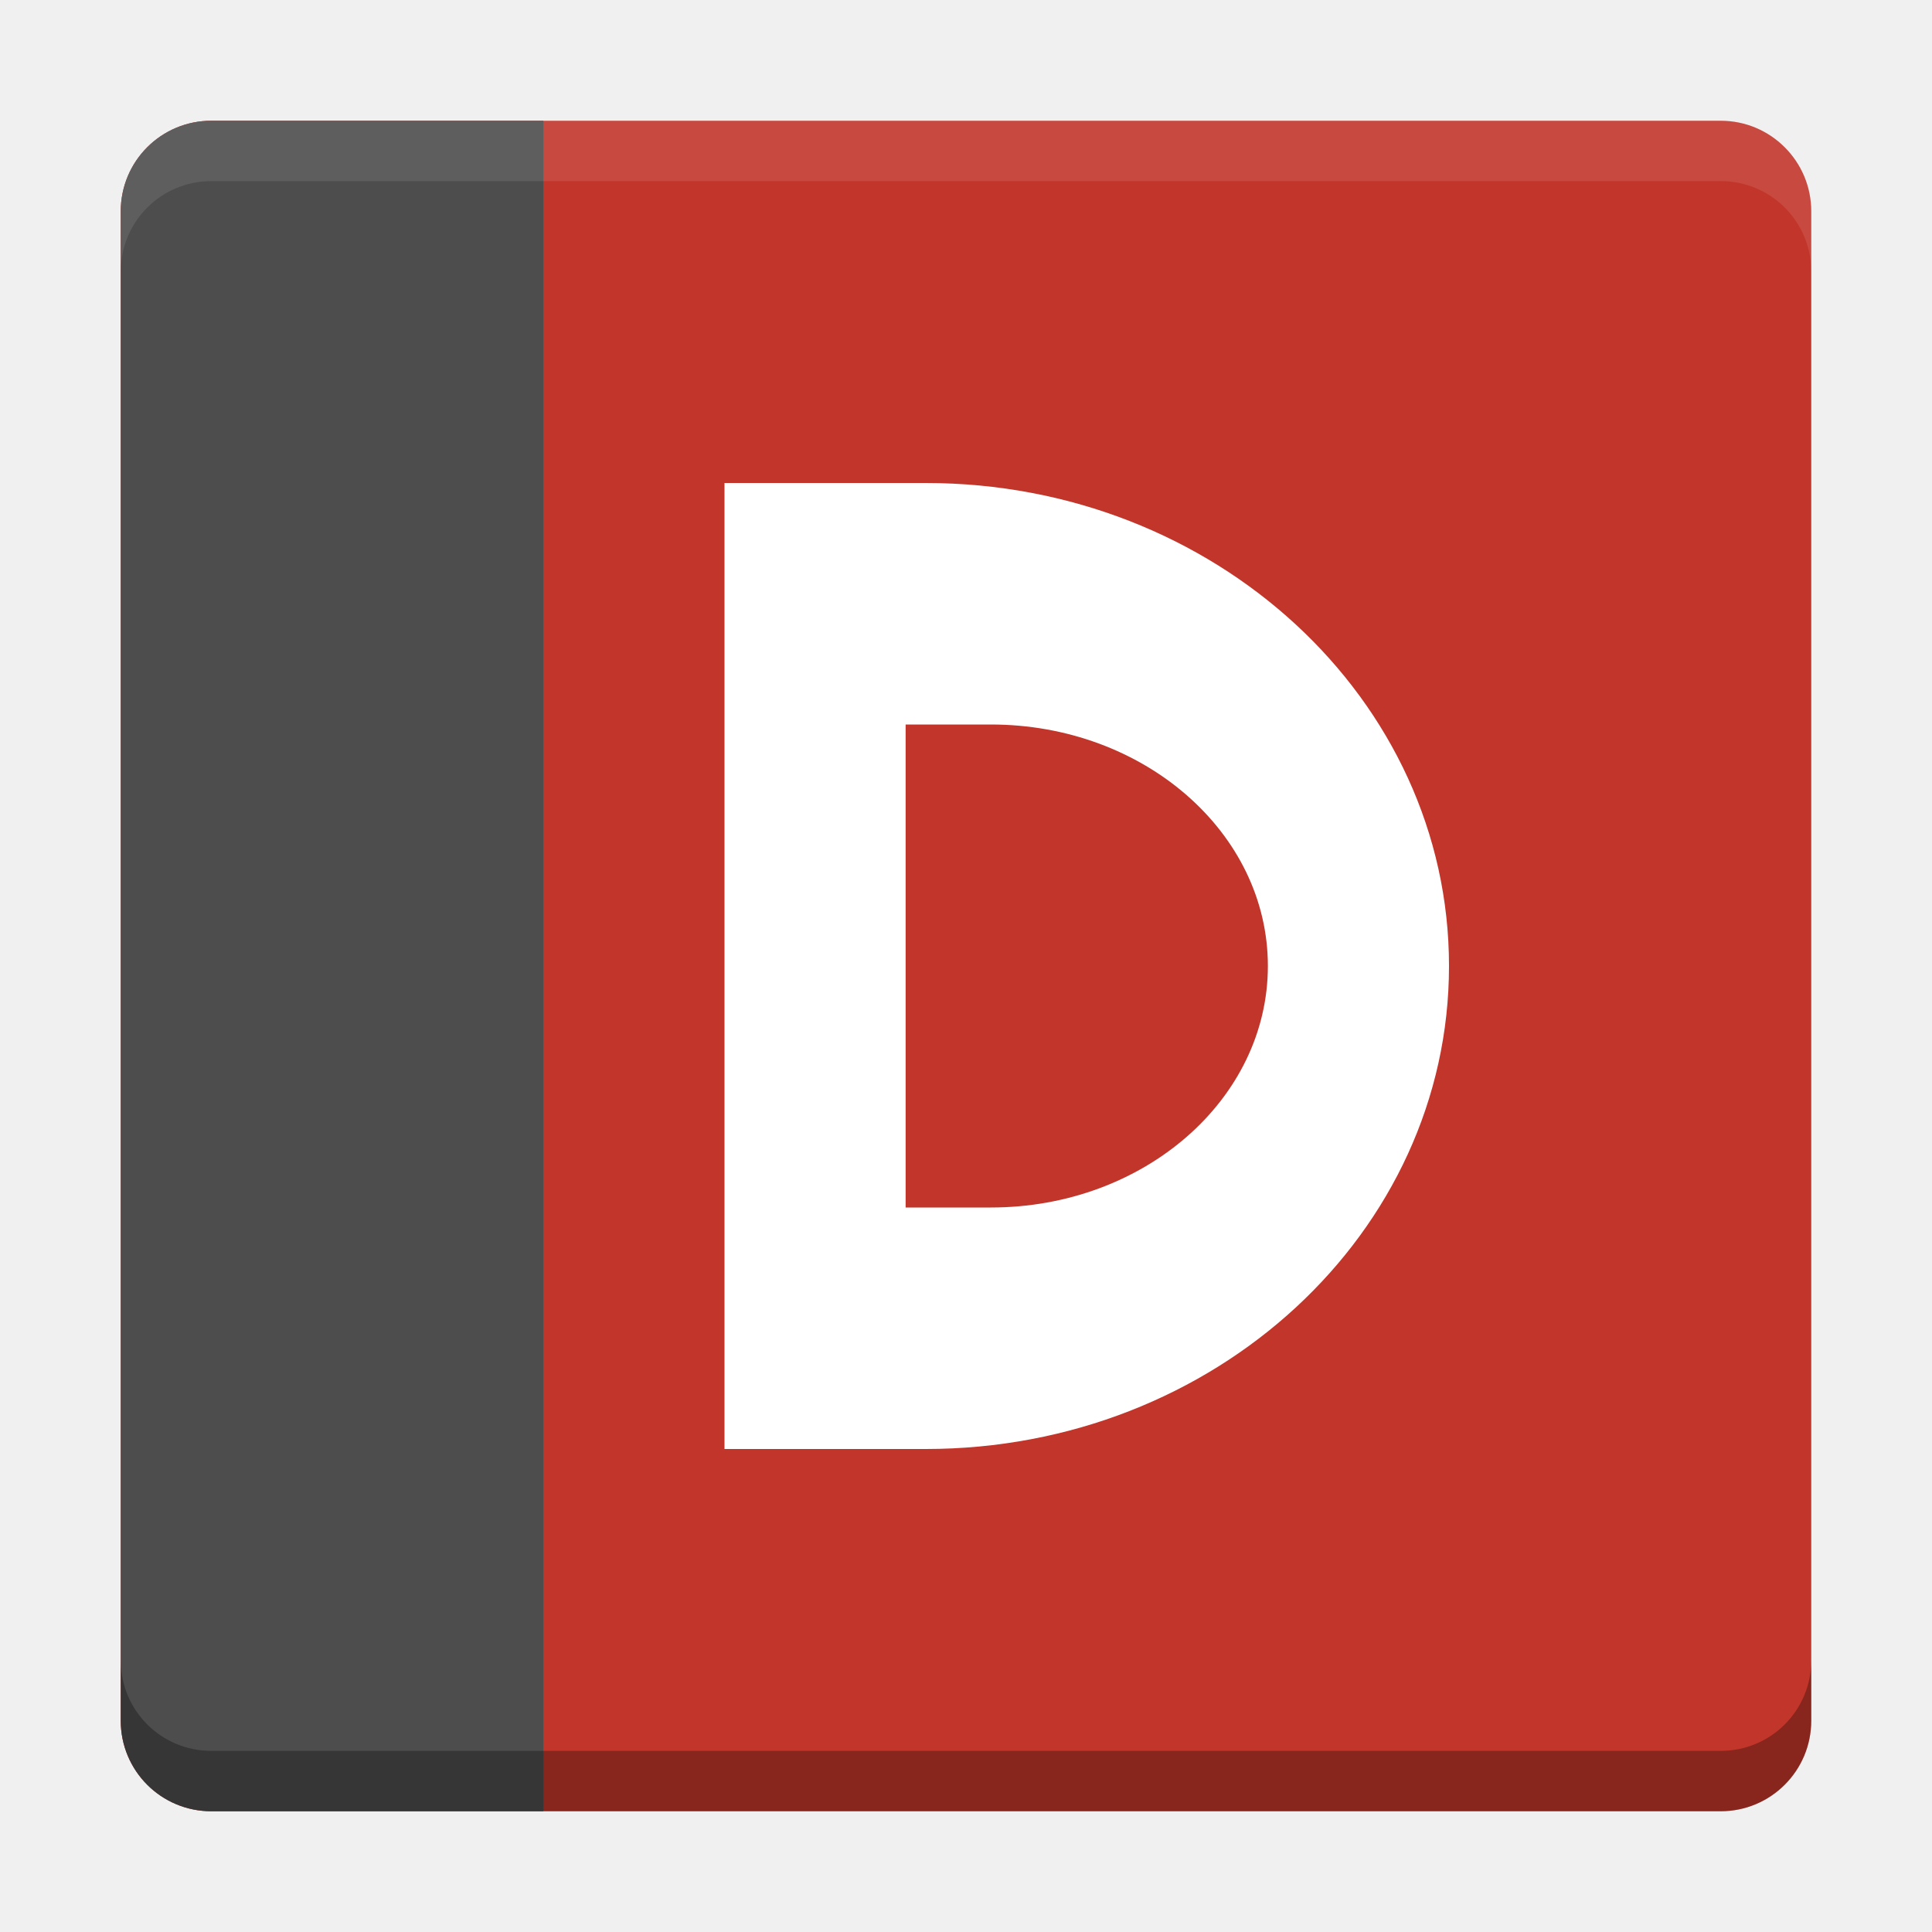
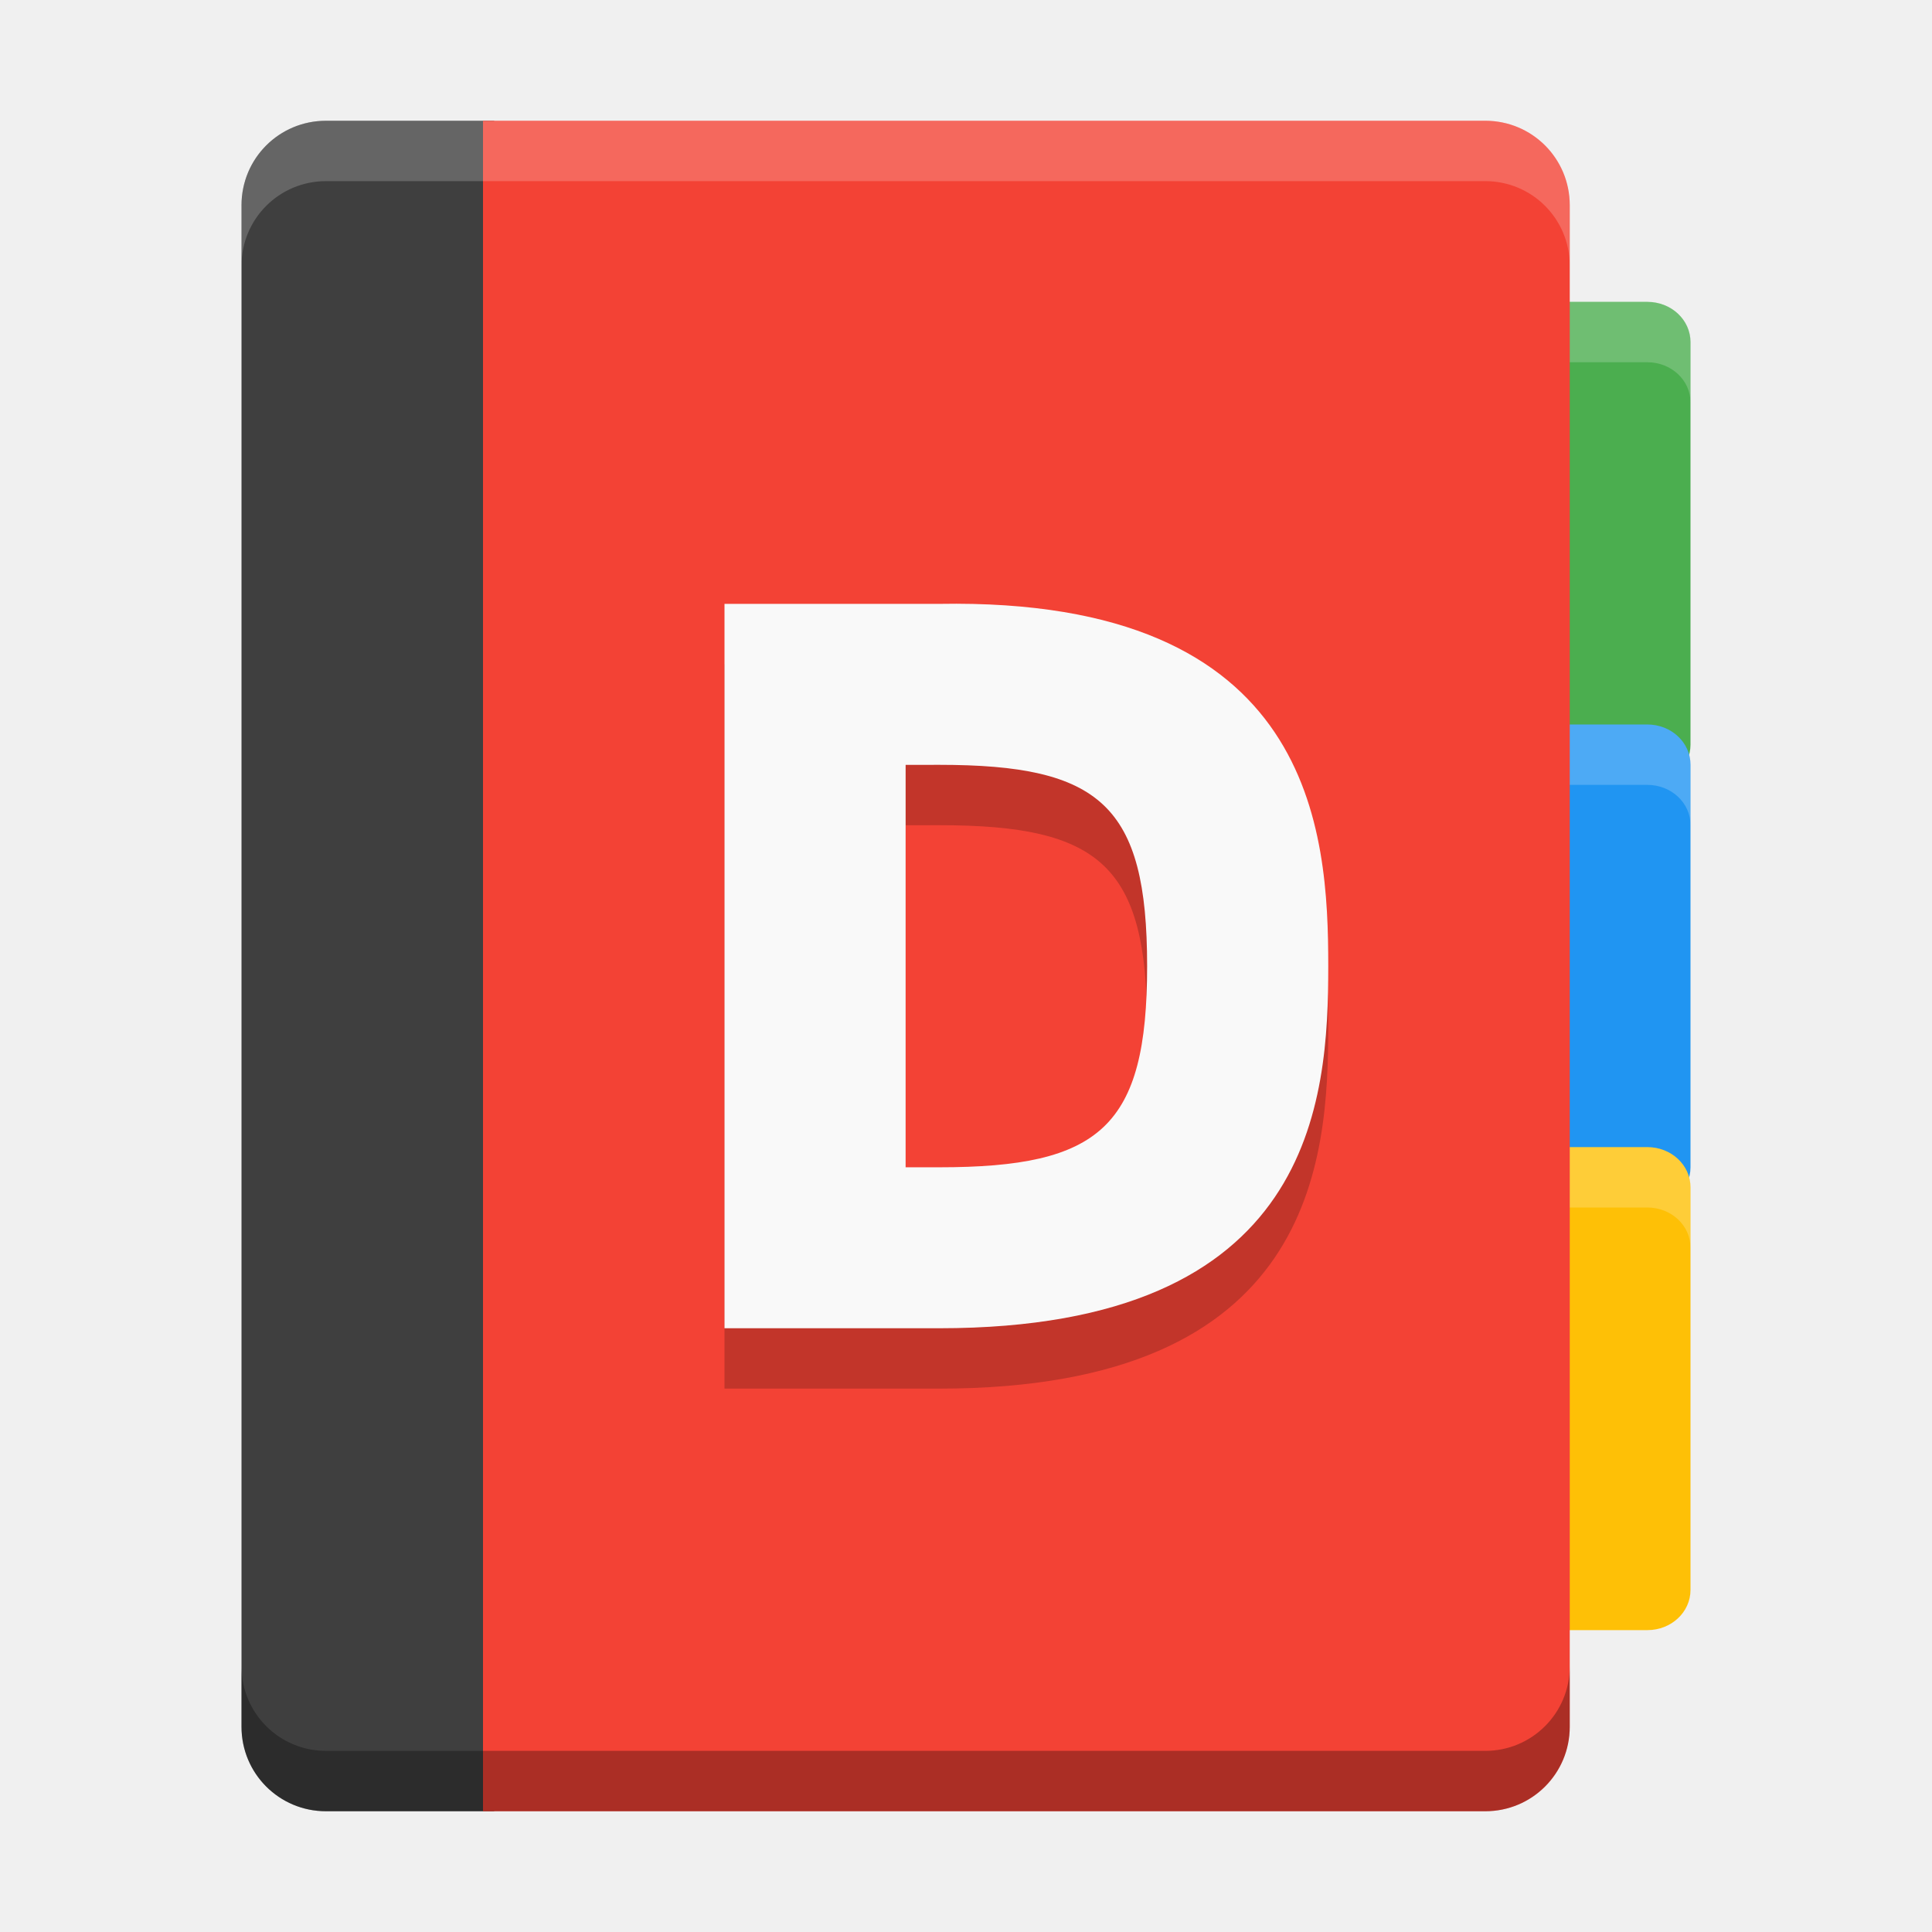
<svg xmlns="http://www.w3.org/2000/svg" id="svg2817" height="32" width="32" version="1.0">
  <defs id="defs219" />
  <text id="text4087-2-6-5" opacity=".8" font-size="12.666px" xml:space="preserve" y="-5.187" x="877.226" font-family="'Bitstream Vera Sans'" fill="#000000">
    <tspan id="tspan4089-7-2-9" y="-5.187" x="877.226" />
  </text>
  <text id="text4087-2-6-5-5" opacity=".8" font-size="12.666px" xml:space="preserve" y="-45.929" x="901.187" font-family="'Bitstream Vera Sans'" fill="#000000">
    <tspan id="tspan4089-7-2-9-6" y="-45.929" x="901.187" />
  </text>
  <text id="text4087-2-6-5-2" opacity=".8" font-size="12.666px" xml:space="preserve" y="-76.007" x="-569.371" font-family="'Bitstream Vera Sans'" fill="#000000">
    <tspan id="tspan4089-7-2-9-2" y="-76.007" x="-569.371" />
  </text>
  <text id="text4087-2-6-5-59" opacity=".8" font-size="12.666px" xml:space="preserve" y="669.546" x="-2393.057" font-family="'Bitstream Vera Sans'" fill="#000000">
    <tspan id="tspan4089-7-2-9-4" y="669.546" x="-2393.057" />
  </text>
  <text id="text4087-2-6-5-1" opacity=".8" font-size="12.666px" xml:space="preserve" y="-461.328" x="-454.88" font-family="'Bitstream Vera Sans'" fill="#000000">
    <tspan id="tspan4089-7-2-9-7" y="-461.328" x="-454.88" />
  </text>
  <text id="text4087-2-6-5-7" opacity=".8" font-size="12.666px" xml:space="preserve" y="-874.798" x="352.722" font-family="'Bitstream Vera Sans'" fill="#000000">
    <tspan id="tspan4089-7-2-9-1" y="-874.798" x="352.722" />
  </text>
  <text id="text4087-2-6-5-5-3" opacity=".8" font-size="12.666px" xml:space="preserve" y="-915.54" x="376.683" font-family="'Bitstream Vera Sans'" fill="#000000">
    <tspan id="tspan4089-7-2-9-6-5" y="-915.54" x="376.683" />
  </text>
  <text id="text4087-2-6-5-3" opacity=".8" font-size="12.666px" xml:space="preserve" y="-922.75" x="-1114.78" font-family="'Bitstream Vera Sans'" fill="#000000">
    <tspan id="tspan4089-7-2-9-18" y="-922.75" x="-1114.78" />
  </text>
  <text id="text4087-2-6-5-4" opacity=".8" font-size="12.666px" xml:space="preserve" y="-1195.984" x="345.763" font-family="'Bitstream Vera Sans'" fill="#000000">
    <tspan id="tspan4089-7-2-9-9" y="-1195.984" x="345.763" />
  </text>
  <text id="text4087-2-6-5-7-1" opacity=".8" font-size="12.666px" xml:space="preserve" y="-569.293" x="1831.886" font-family="'Bitstream Vera Sans'" fill="#000000">
    <tspan id="tspan4089-7-2-9-1-8" y="-569.293" x="1831.886" />
  </text>
  <text id="text4087-2-6-5-5-5" opacity=".8" font-size="12.666px" xml:space="preserve" y="-610.034" x="1855.847" font-family="'Bitstream Vera Sans'" fill="#000000">
    <tspan id="tspan4089-7-2-9-6-9" y="-610.034" x="1855.847" />
  </text>
  <text id="text4087-2-6-5-75" opacity=".8" font-size="12.666px" xml:space="preserve" y="-617.244" x="364.384" font-family="'Bitstream Vera Sans'" fill="#000000">
    <tspan id="tspan4089-7-2-9-3" y="-617.244" x="364.384" />
  </text>
  <text id="text4087-2-6-5-4-8" opacity=".8" font-size="12.666px" xml:space="preserve" y="-890.478" x="1824.927" font-family="'Bitstream Vera Sans'" fill="#000000">
    <tspan id="tspan4089-7-2-9-9-8" y="-890.478" x="1824.927" />
  </text>
  <text id="text4087-2-6-5-45" opacity=".8" font-size="12.666px" xml:space="preserve" y="-665.336" x="-573.433" font-family="'Bitstream Vera Sans'" fill="#000000">
    <tspan id="tspan4089-7-2-9-75" y="-665.336" x="-573.433" />
  </text>
  <text id="text4087-2-6-5-59-7" opacity=".8" font-size="12.666px" xml:space="preserve" y="80.218" x="-2397.118" font-family="'Bitstream Vera Sans'" fill="#000000">
    <tspan id="tspan4089-7-2-9-4-0" y="80.218" x="-2397.118" />
  </text>
  <text id="text4087-2-6-5-8" opacity=".8" font-size="12.666px" xml:space="preserve" y="173.09" x="-682.363" font-family="'Bitstream Vera Sans'" fill="#000000">
    <tspan id="tspan4089-7-2-9-19" y="173.09" x="-682.363" />
  </text>
  <text id="text4087-2-6-5-7-5" opacity=".8" font-size="12.666px" xml:space="preserve" y="-6.092" x="426.662" font-family="'Bitstream Vera Sans'" fill="#000000">
    <tspan id="tspan4089-7-2-9-1-2" y="-6.092" x="426.662" />
  </text>
  <text id="text4087-2-6-5-5-0" opacity=".8" font-size="12.666px" xml:space="preserve" y="-46.834" x="450.622" font-family="'Bitstream Vera Sans'" fill="#000000">
    <tspan id="tspan4089-7-2-9-6-2" y="-46.834" x="450.622" />
  </text>
  <text id="text4087-2-6-5-26" opacity=".8" font-size="12.666px" xml:space="preserve" y="-54.044" x="-1040.841" font-family="'Bitstream Vera Sans'" fill="#000000">
    <tspan id="tspan4089-7-2-9-90" y="-54.044" x="-1040.841" />
  </text>
  <text id="text4087-2-6-5-4-3" opacity=".8" font-size="12.666px" xml:space="preserve" y="-327.278" x="419.702" font-family="'Bitstream Vera Sans'" fill="#000000">
    <tspan id="tspan4089-7-2-9-9-5" y="-327.278" x="419.702" />
  </text>
  <text id="text4087-2-6-5-55" opacity=".8" font-size="12.666px" xml:space="preserve" y="-56.758" x="-608.033" font-family="'Bitstream Vera Sans'" fill="#000000">
    <tspan id="tspan4089-7-2-9-32" y="-56.758" x="-608.033" />
  </text>
  <text id="text4087-2-6-5-59-9" opacity=".8" font-size="12.666px" xml:space="preserve" y="688.795" x="-2431.718" font-family="'Bitstream Vera Sans'" fill="#000000">
    <tspan id="tspan4089-7-2-9-4-1" y="688.795" x="-2431.718" />
  </text>
  <text id="text4087-2-6-5-1-8" opacity=".8" font-size="12.666px" xml:space="preserve" y="-918.289" x="-456.939" font-family="'Bitstream Vera Sans'" fill="#000000">
    <tspan id="tspan4089-7-2-9-7-8" y="-918.289" x="-456.939" />
  </text>
  <text id="text4087-2-6-5-7-8" opacity=".8" font-size="12.666px" xml:space="preserve" y="-1331.759" x="350.663" font-family="'Bitstream Vera Sans'" fill="#000000">
    <tspan id="tspan4089-7-2-9-1-9" y="-1331.759" x="350.663" />
  </text>
  <text id="text4087-2-6-5-5-52" opacity=".8" font-size="12.666px" xml:space="preserve" y="-1372.501" x="374.624" font-family="'Bitstream Vera Sans'" fill="#000000">
    <tspan id="tspan4089-7-2-9-6-4" y="-1372.501" x="374.624" />
  </text>
  <text id="text4087-2-6-5-3-4" opacity=".8" font-size="12.666px" xml:space="preserve" y="-1379.71" x="-1116.84" font-family="'Bitstream Vera Sans'" fill="#000000">
    <tspan id="tspan4089-7-2-9-18-3" y="-1379.71" x="-1116.84" />
  </text>
  <text id="text4087-2-6-5-4-7" opacity=".8" font-size="12.666px" xml:space="preserve" y="-1652.945" x="343.703" font-family="'Bitstream Vera Sans'" fill="#000000">
    <tspan id="tspan4089-7-2-9-9-54" y="-1652.945" x="343.703" />
  </text>
  <text id="text4087-2-6-5-7-1-2" opacity=".8" font-size="12.666px" xml:space="preserve" y="-1026.253" x="1829.826" font-family="'Bitstream Vera Sans'" fill="#000000">
    <tspan id="tspan4089-7-2-9-1-8-0" y="-1026.253" x="1829.826" />
  </text>
  <text id="text4087-2-6-5-5-5-6" opacity=".8" font-size="12.666px" xml:space="preserve" y="-1066.995" x="1853.787" font-family="'Bitstream Vera Sans'" fill="#000000">
    <tspan id="tspan4089-7-2-9-6-9-8" y="-1066.995" x="1853.787" />
  </text>
  <text id="text4087-2-6-5-75-4" opacity=".8" font-size="12.666px" xml:space="preserve" y="-1074.205" x="362.324" font-family="'Bitstream Vera Sans'" fill="#000000">
    <tspan id="tspan4089-7-2-9-3-9" y="-1074.205" x="362.324" />
  </text>
  <text id="text4087-2-6-5-4-8-1" opacity=".8" font-size="12.666px" xml:space="preserve" y="-1347.439" x="1822.867" font-family="'Bitstream Vera Sans'" fill="#000000">
    <tspan id="tspan4089-7-2-9-9-8-8" y="-1347.439" x="1822.867" />
  </text>
  <text id="text4087-2-6-5-45-0" opacity=".8" font-size="12.666px" xml:space="preserve" y="-1122.296" x="-575.492" font-family="'Bitstream Vera Sans'" fill="#000000">
    <tspan id="tspan4089-7-2-9-75-2" y="-1122.296" x="-575.492" />
  </text>
  <text id="text4087-2-6-5-59-5" opacity=".8" font-size="12.666px" xml:space="preserve" y="-376.743" x="-2399.178" font-family="'Bitstream Vera Sans'" fill="#000000">
    <tspan id="tspan4089-7-2-9-4-00" y="-376.743" x="-2399.178" />
  </text>
  <text id="text4087-2-6-5-264" opacity=".8" font-size="12.666px" xml:space="preserve" y="-283.87" x="-684.422" font-family="'Bitstream Vera Sans'" fill="#000000">
    <tspan id="tspan4089-7-2-9-8" y="-283.87" x="-684.422" />
  </text>
  <text id="text4087-2-6-5-42" opacity=".8" font-size="12.666px" xml:space="preserve" y="-42.956" x="155.592" font-family="'Bitstream Vera Sans'" fill="#000000">
    <tspan id="tspan4089-7-2-9-93" y="-42.956" x="155.592" />
  </text>
  <text id="text4087-2-6-5-5-05" opacity=".8" font-size="12.666px" xml:space="preserve" y="-83.698" x="179.553" font-family="'Bitstream Vera Sans'" fill="#000000">
    <tspan id="tspan4089-7-2-9-6-49" y="-83.698" x="179.553" />
  </text>
  <text id="text4087-2-6-5-1-4" opacity=".8" font-size="12.666px" xml:space="preserve" y="-277.727" x="-1090.263" font-family="'Bitstream Vera Sans'" fill="#000000">
    <tspan id="tspan4089-7-2-9-7-7" y="-277.727" x="-1090.263" />
  </text>
  <text id="text4087-2-6-5-7-56" opacity=".8" font-size="12.666px" xml:space="preserve" y="-691.197" x="-282.661" font-family="'Bitstream Vera Sans'" fill="#000000">
    <tspan id="tspan4089-7-2-9-1-1" y="-691.197" x="-282.661" />
  </text>
  <text id="text4087-2-6-5-5-8" opacity=".8" font-size="12.666px" xml:space="preserve" y="-731.938" x="-258.7" font-family="'Bitstream Vera Sans'" fill="#000000">
    <tspan id="tspan4089-7-2-9-6-7" y="-731.938" x="-258.7" />
  </text>
  <text id="text4087-2-6-5-3-42" opacity=".8" font-size="12.666px" xml:space="preserve" y="-739.148" x="-1750.164" font-family="'Bitstream Vera Sans'" fill="#000000">
    <tspan id="tspan4089-7-2-9-18-39" y="-739.148" x="-1750.164" />
  </text>
  <text id="text4087-2-6-5-4-4" opacity=".8" font-size="12.666px" xml:space="preserve" y="-1012.383" x="-289.621" font-family="'Bitstream Vera Sans'" fill="#000000">
    <tspan id="tspan4089-7-2-9-9-3" y="-1012.383" x="-289.621" />
  </text>
  <text id="text4087-2-6-5-7-1-0" opacity=".8" font-size="12.666px" xml:space="preserve" y="-385.691" x="1196.503" font-family="'Bitstream Vera Sans'" fill="#000000">
    <tspan id="tspan4089-7-2-9-1-8-5" y="-385.691" x="1196.503" />
  </text>
  <text id="text4087-2-6-5-5-5-5" opacity=".8" font-size="12.666px" xml:space="preserve" y="-426.433" x="1220.463" font-family="'Bitstream Vera Sans'" fill="#000000">
    <tspan id="tspan4089-7-2-9-6-9-2" y="-426.433" x="1220.463" />
  </text>
  <text id="text4087-2-6-5-75-9" opacity=".8" font-size="12.666px" xml:space="preserve" y="-433.643" x="-271" font-family="'Bitstream Vera Sans'" fill="#000000">
    <tspan id="tspan4089-7-2-9-3-1" y="-433.643" x="-271" />
  </text>
  <text id="text4087-2-6-5-4-8-18" opacity=".8" font-size="12.666px" xml:space="preserve" y="-706.877" x="1189.543" font-family="'Bitstream Vera Sans'" fill="#000000">
    <tspan id="tspan4089-7-2-9-9-8-4" y="-706.877" x="1189.543" />
  </text>
  <text id="text4087-2-6-5-45-3" opacity=".8" font-size="12.666px" xml:space="preserve" y="-481.734" x="-1208.816" font-family="'Bitstream Vera Sans'" fill="#000000">
    <tspan id="tspan4089-7-2-9-75-7" y="-481.734" x="-1208.816" />
  </text>
  <text id="text4087-2-6-5-59-8" opacity=".8" font-size="12.666px" xml:space="preserve" y="263.819" x="-3032.502" font-family="'Bitstream Vera Sans'" fill="#000000">
    <tspan id="tspan4089-7-2-9-4-2" y="263.819" x="-3032.502" />
  </text>
  <g id="layer4-0" transform="matrix(.90475 0 0 .90475 -716.75 -692.29)">
    <text id="text4087-2-6-5-20" opacity=".8" font-size="14px" xml:space="preserve" y="1159.415" x="-664.274" font-family="'Bitstream Vera Sans'" fill="#000000">
      <tspan id="tspan4089-7-2-9-82" y="1159.415" x="-664.274" />
    </text>
  </g>
  <text id="text4087-2-6-5-9" opacity=".8" font-size="12.666px" xml:space="preserve" y="2.051" x="877.226" font-family="'Bitstream Vera Sans'" fill="#000000">
    <tspan id="tspan4089-7-2-9-43" y="2.051" x="877.226" />
  </text>
  <text id="text4087-2-6-5-5-51" opacity=".8" font-size="12.666px" xml:space="preserve" y="-38.691" x="901.187" font-family="'Bitstream Vera Sans'" fill="#000000">
    <tspan id="tspan4089-7-2-9-6-74" y="-38.691" x="901.187" />
  </text>
  <text id="text4087-2-6-5-2-3" opacity=".8" font-size="12.666px" xml:space="preserve" y="-68.769" x="-569.371" font-family="'Bitstream Vera Sans'" fill="#000000">
    <tspan id="tspan4089-7-2-9-2-1" y="-68.769" x="-569.371" />
  </text>
  <text id="text4087-2-6-5-59-4" opacity=".8" font-size="12.666px" xml:space="preserve" y="676.784" x="-2393.057" font-family="'Bitstream Vera Sans'" fill="#000000">
    <tspan id="tspan4089-7-2-9-4-6" y="676.784" x="-2393.057" />
  </text>
  <text id="text4087-2-6-5-1-9" opacity=".8" font-size="12.666px" xml:space="preserve" y="-454.09" x="-454.88" font-family="'Bitstream Vera Sans'" fill="#000000">
    <tspan id="tspan4089-7-2-9-7-4" y="-454.09" x="-454.88" />
  </text>
  <text id="text4087-2-6-5-7-2" opacity=".8" font-size="12.666px" xml:space="preserve" y="-867.56" x="352.722" font-family="'Bitstream Vera Sans'" fill="#000000">
    <tspan id="tspan4089-7-2-9-1-26" y="-867.56" x="352.722" />
  </text>
  <text id="text4087-2-6-5-5-3-4" opacity=".8" font-size="12.666px" xml:space="preserve" y="-908.302" x="376.683" font-family="'Bitstream Vera Sans'" fill="#000000">
    <tspan id="tspan4089-7-2-9-6-5-1" y="-908.302" x="376.683" />
  </text>
  <text id="text4087-2-6-5-3-2" opacity=".8" font-size="12.666px" xml:space="preserve" y="-915.512" x="-1114.78" font-family="'Bitstream Vera Sans'" fill="#000000">
    <tspan id="tspan4089-7-2-9-18-8" y="-915.512" x="-1114.78" />
  </text>
  <text id="text4087-2-6-5-4-89" opacity=".8" font-size="12.666px" xml:space="preserve" y="-1188.746" x="345.763" font-family="'Bitstream Vera Sans'" fill="#000000">
    <tspan id="tspan4089-7-2-9-9-2" y="-1188.746" x="345.763" />
  </text>
  <text id="text4087-2-6-5-7-1-8" opacity=".8" font-size="12.666px" xml:space="preserve" y="-562.055" x="1831.886" font-family="'Bitstream Vera Sans'" fill="#000000">
    <tspan id="tspan4089-7-2-9-1-8-8" y="-562.055" x="1831.886" />
  </text>
  <text id="text4087-2-6-5-5-5-8" opacity=".8" font-size="12.666px" xml:space="preserve" y="-602.797" x="1855.847" font-family="'Bitstream Vera Sans'" fill="#000000">
    <tspan id="tspan4089-7-2-9-6-9-6" y="-602.797" x="1855.847" />
  </text>
  <text id="text4087-2-6-5-75-8" opacity=".8" font-size="12.666px" xml:space="preserve" y="-610.006" x="364.384" font-family="'Bitstream Vera Sans'" fill="#000000">
    <tspan id="tspan4089-7-2-9-3-3" y="-610.006" x="364.384" />
  </text>
  <text id="text4087-2-6-5-4-8-8" opacity=".8" font-size="12.666px" xml:space="preserve" y="-883.24" x="1824.927" font-family="'Bitstream Vera Sans'" fill="#000000">
    <tspan id="tspan4089-7-2-9-9-8-3" y="-883.24" x="1824.927" />
  </text>
  <text id="text4087-2-6-5-45-33" opacity=".8" font-size="12.666px" xml:space="preserve" y="-658.098" x="-573.433" font-family="'Bitstream Vera Sans'" fill="#000000">
    <tspan id="tspan4089-7-2-9-75-8" y="-658.098" x="-573.433" />
  </text>
  <text id="text4087-2-6-5-59-7-0" opacity=".8" font-size="12.666px" xml:space="preserve" y="87.456" x="-2397.118" font-family="'Bitstream Vera Sans'" fill="#000000">
    <tspan id="tspan4089-7-2-9-4-0-4" y="87.456" x="-2397.118" />
  </text>
  <text id="text4087-2-6-5-8-7" opacity=".8" font-size="12.666px" xml:space="preserve" y="180.328" x="-682.363" font-family="'Bitstream Vera Sans'" fill="#000000">
    <tspan id="tspan4089-7-2-9-19-6" y="180.328" x="-682.363" />
  </text>
  <text id="text4087-2-6-5-7-5-8" opacity=".8" font-size="12.666px" xml:space="preserve" y="1.146" x="426.662" font-family="'Bitstream Vera Sans'" fill="#000000">
    <tspan id="tspan4089-7-2-9-1-2-9" y="1.146" x="426.662" />
  </text>
  <text id="text4087-2-6-5-5-0-0" opacity=".8" font-size="12.666px" xml:space="preserve" y="-39.596" x="450.622" font-family="'Bitstream Vera Sans'" fill="#000000">
    <tspan id="tspan4089-7-2-9-6-2-6" y="-39.596" x="450.622" />
  </text>
  <text id="text4087-2-6-5-26-8" opacity=".8" font-size="12.666px" xml:space="preserve" y="-46.806" x="-1040.841" font-family="'Bitstream Vera Sans'" fill="#000000">
    <tspan id="tspan4089-7-2-9-90-7" y="-46.806" x="-1040.841" />
  </text>
  <text id="text4087-2-6-5-4-3-9" opacity=".8" font-size="12.666px" xml:space="preserve" y="-320.04" x="419.702" font-family="'Bitstream Vera Sans'" fill="#000000">
    <tspan id="tspan4089-7-2-9-9-5-0" y="-320.04" x="419.702" />
  </text>
  <text id="text4087-2-6-5-55-3" opacity=".8" font-size="12.666px" xml:space="preserve" y="-49.52" x="-608.033" font-family="'Bitstream Vera Sans'" fill="#000000">
    <tspan id="tspan4089-7-2-9-32-3" y="-49.52" x="-608.033" />
  </text>
  <text id="text4087-2-6-5-59-9-3" opacity=".8" font-size="12.666px" xml:space="preserve" y="696.033" x="-2431.718" font-family="'Bitstream Vera Sans'" fill="#000000">
    <tspan id="tspan4089-7-2-9-4-1-7" y="696.033" x="-2431.718" />
  </text>
  <text id="text4087-2-6-5-1-8-3" opacity=".8" font-size="12.666px" xml:space="preserve" y="-911.051" x="-456.939" font-family="'Bitstream Vera Sans'" fill="#000000">
    <tspan id="tspan4089-7-2-9-7-8-2" y="-911.051" x="-456.939" />
  </text>
  <text id="text4087-2-6-5-7-8-6" opacity=".8" font-size="12.666px" xml:space="preserve" y="-1324.521" x="350.663" font-family="'Bitstream Vera Sans'" fill="#000000">
    <tspan id="tspan4089-7-2-9-1-9-5" y="-1324.521" x="350.663" />
  </text>
  <text id="text4087-2-6-5-5-52-2" opacity=".8" font-size="12.666px" xml:space="preserve" y="-1365.263" x="374.624" font-family="'Bitstream Vera Sans'" fill="#000000">
    <tspan id="tspan4089-7-2-9-6-4-6" y="-1365.263" x="374.624" />
  </text>
  <text id="text4087-2-6-5-3-4-5" opacity=".8" font-size="12.666px" xml:space="preserve" y="-1372.472" x="-1116.84" font-family="'Bitstream Vera Sans'" fill="#000000">
    <tspan id="tspan4089-7-2-9-18-3-8" y="-1372.472" x="-1116.84" />
  </text>
  <text id="text4087-2-6-5-4-7-7" opacity=".8" font-size="12.666px" xml:space="preserve" y="-1645.707" x="343.703" font-family="'Bitstream Vera Sans'" fill="#000000">
    <tspan id="tspan4089-7-2-9-9-54-9" y="-1645.707" x="343.703" />
  </text>
  <text id="text4087-2-6-5-7-1-2-6" opacity=".8" font-size="12.666px" xml:space="preserve" y="-1019.015" x="1829.826" font-family="'Bitstream Vera Sans'" fill="#000000">
    <tspan id="tspan4089-7-2-9-1-8-0-0" y="-1019.015" x="1829.826" />
  </text>
  <text id="text4087-2-6-5-5-5-6-4" opacity=".8" font-size="12.666px" xml:space="preserve" y="-1059.757" x="1853.787" font-family="'Bitstream Vera Sans'" fill="#000000">
    <tspan id="tspan4089-7-2-9-6-9-8-1" y="-1059.757" x="1853.787" />
  </text>
  <text id="text4087-2-6-5-75-4-0" opacity=".8" font-size="12.666px" xml:space="preserve" y="-1066.967" x="362.324" font-family="'Bitstream Vera Sans'" fill="#000000">
    <tspan id="tspan4089-7-2-9-3-9-4" y="-1066.967" x="362.324" />
  </text>
  <text id="text4087-2-6-5-4-8-1-8" opacity=".8" font-size="12.666px" xml:space="preserve" y="-1340.201" x="1822.867" font-family="'Bitstream Vera Sans'" fill="#000000">
    <tspan id="tspan4089-7-2-9-9-8-8-7" y="-1340.201" x="1822.867" />
  </text>
  <text id="text4087-2-6-5-45-0-0" opacity=".8" font-size="12.666px" xml:space="preserve" y="-1115.058" x="-575.492" font-family="'Bitstream Vera Sans'" fill="#000000">
    <tspan id="tspan4089-7-2-9-75-2-8" y="-1115.058" x="-575.492" />
  </text>
  <text id="text4087-2-6-5-59-5-6" opacity=".8" font-size="12.666px" xml:space="preserve" y="-369.505" x="-2399.178" font-family="'Bitstream Vera Sans'" fill="#000000">
    <tspan id="tspan4089-7-2-9-4-00-2" y="-369.505" x="-2399.178" />
  </text>
  <text id="text4087-2-6-5-264-4" opacity=".8" font-size="12.666px" xml:space="preserve" y="-276.632" x="-684.422" font-family="'Bitstream Vera Sans'" fill="#000000">
    <tspan id="tspan4089-7-2-9-8-7" y="-276.632" x="-684.422" />
  </text>
  <text id="text4087-2-6-5-42-9" opacity=".8" font-size="12.666px" xml:space="preserve" y="-35.718" x="155.592" font-family="'Bitstream Vera Sans'" fill="#000000">
    <tspan id="tspan4089-7-2-9-93-3" y="-35.718" x="155.592" />
  </text>
  <text id="text4087-2-6-5-5-05-9" opacity=".8" font-size="12.666px" xml:space="preserve" y="-76.46" x="179.553" font-family="'Bitstream Vera Sans'" fill="#000000">
    <tspan id="tspan4089-7-2-9-6-49-2" y="-76.46" x="179.553" />
  </text>
  <text id="text4087-2-6-5-1-4-8" opacity=".8" font-size="12.666px" xml:space="preserve" y="-270.489" x="-1090.263" font-family="'Bitstream Vera Sans'" fill="#000000">
    <tspan id="tspan4089-7-2-9-7-7-3" y="-270.489" x="-1090.263" />
  </text>
  <text id="text4087-2-6-5-7-56-0" opacity=".8" font-size="12.666px" xml:space="preserve" y="-683.959" x="-282.661" font-family="'Bitstream Vera Sans'" fill="#000000">
    <tspan id="tspan4089-7-2-9-1-1-1" y="-683.959" x="-282.661" />
  </text>
  <text id="text4087-2-6-5-5-8-7" opacity=".8" font-size="12.666px" xml:space="preserve" y="-724.701" x="-258.7" font-family="'Bitstream Vera Sans'" fill="#000000">
    <tspan id="tspan4089-7-2-9-6-7-8" y="-724.701" x="-258.7" />
  </text>
  <text id="text4087-2-6-5-3-42-9" opacity=".8" font-size="12.666px" xml:space="preserve" y="-731.91" x="-1750.164" font-family="'Bitstream Vera Sans'" fill="#000000">
    <tspan id="tspan4089-7-2-9-18-39-1" y="-731.91" x="-1750.164" />
  </text>
  <text id="text4087-2-6-5-4-4-5" opacity=".8" font-size="12.666px" xml:space="preserve" y="-1005.144" x="-289.621" font-family="'Bitstream Vera Sans'" fill="#000000">
    <tspan id="tspan4089-7-2-9-9-3-4" y="-1005.144" x="-289.621" />
  </text>
  <text id="text4087-2-6-5-7-1-0-9" opacity=".8" font-size="12.666px" xml:space="preserve" y="-378.453" x="1196.503" font-family="'Bitstream Vera Sans'" fill="#000000">
    <tspan id="tspan4089-7-2-9-1-8-5-2" y="-378.453" x="1196.503" />
  </text>
  <text id="text4087-2-6-5-5-5-5-5" opacity=".8" font-size="12.666px" xml:space="preserve" y="-419.195" x="1220.463" font-family="'Bitstream Vera Sans'" fill="#000000">
    <tspan id="tspan4089-7-2-9-6-9-2-7" y="-419.195" x="1220.463" />
  </text>
  <text id="text4087-2-6-5-75-9-4" opacity=".8" font-size="12.666px" xml:space="preserve" y="-426.405" x="-271" font-family="'Bitstream Vera Sans'" fill="#000000">
    <tspan id="tspan4089-7-2-9-3-1-9" y="-426.405" x="-271" />
  </text>
  <text id="text4087-2-6-5-4-8-18-9" opacity=".8" font-size="12.666px" xml:space="preserve" y="-699.639" x="1189.543" font-family="'Bitstream Vera Sans'" fill="#000000">
    <tspan id="tspan4089-7-2-9-9-8-4-4" y="-699.639" x="1189.543" />
  </text>
  <text id="text4087-2-6-5-45-3-5" opacity=".8" font-size="12.666px" xml:space="preserve" y="-474.496" x="-1208.816" font-family="'Bitstream Vera Sans'" fill="#000000">
    <tspan id="tspan4089-7-2-9-75-7-9" y="-474.496" x="-1208.816" />
  </text>
  <text id="text4087-2-6-5-59-8-3" opacity=".8" font-size="12.666px" xml:space="preserve" y="271.057" x="-3032.502" font-family="'Bitstream Vera Sans'" fill="#000000">
    <tspan id="tspan4089-7-2-9-4-2-5" y="271.057" x="-3032.502" />
  </text>
  <g id="layer4-0-7" transform="matrix(.90475 0 0 .90475 -716.75 -685.05)">
    <text id="text4087-2-6-5-20-0" opacity=".8" font-size="14px" xml:space="preserve" y="1159.415" x="-664.274" font-family="'Bitstream Vera Sans'" fill="#000000">
      <tspan id="tspan4089-7-2-9-82-8" y="1159.415" x="-664.274" />
    </text>
  </g>
  <text id="text7276" font-size="12.666px" xml:space="preserve" y="-377.225" x="435.904" font-family="'Droid Sans'" fill="#000000">
    <tspan id="tspan7278" y="-377.225" x="435.904" />
    <tspan id="tspan7280" y="-361.392" x="435.904" />
  </text>
  <text id="text4087-2-6-5-51" opacity=".8" font-size="12.666px" xml:space="preserve" y="-859.27" x="901.088" font-family="'Bitstream Vera Sans'" fill="#000000">
    <tspan id="tspan4089-7-2-9-97" y="-859.27" x="901.088" />
  </text>
  <text id="text4087-2-6-5-59-2" opacity=".8" font-size="12.666px" xml:space="preserve" y="-113.717" x="-922.598" font-family="'Bitstream Vera Sans'" fill="#000000">
    <tspan id="tspan4089-7-2-9-4-4" y="-113.717" x="-922.598" />
  </text>
  <text id="text4087-2-6-5-7-7" opacity=".8" font-size="12.666px" xml:space="preserve" y="-1144.266" x="1628.168" font-family="'Bitstream Vera Sans'" fill="#000000">
    <tspan id="tspan4089-7-2-9-1-6" y="-1144.266" x="1628.168" />
  </text>
  <text id="text4087-2-6-5-5-6" opacity=".8" font-size="12.666px" xml:space="preserve" y="-1185.008" x="1652.129" font-family="'Bitstream Vera Sans'" fill="#000000">
    <tspan id="tspan4089-7-2-9-6-53" y="-1185.008" x="1652.129" />
  </text>
  <text id="text4087-2-6-5-54" opacity=".8" font-size="12.666px" xml:space="preserve" y="-1192.217" x="160.665" font-family="'Bitstream Vera Sans'" fill="#000000">
    <tspan id="tspan4089-7-2-9-0" y="-1192.217" x="160.665" />
  </text>
  <text id="text4087-2-6-5-4-1" opacity=".8" font-size="12.666px" xml:space="preserve" y="-1465.452" x="1621.208" font-family="'Bitstream Vera Sans'" fill="#000000">
    <tspan id="tspan4089-7-2-9-9-28" y="-1465.452" x="1621.208" />
  </text>
-   <rect style="fill:#c2352a" id="rect4255" ry="1.5" rx="1.5" transform="matrix(0,-1,-1,0,0,0)" height="28" width="28" y="-30" x="-30" />
-   <path style="fill:#4d4d4d;fill-opacity:1" d="M 9,2 3.5,2 C 2.669,2 2,2.669 2,3.5 l 0,25 C 2,29.331 2.669,30 3.5,30 L 9,30 Z" id="rect4374" />
-   <path style="opacity:0.1;fill:#ffffff" id="rect4632" d="M 3.5,2 C 2.669,2 2,2.669 2,3.5 l 0,1 C 2,3.669 2.669,3 3.5,3 l 25,0 C 29.331,3 30,3.669 30,4.5 l 0,-1 C 30,2.669 29.331,2 28.5,2 l -25,0 z" />
-   <path style="opacity:0.3" id="rect4379" d="m 2,27.5 0,1 C 2,29.331 2.669,30 3.5,30 l 25,0 c 0.831,0 1.5,-0.669 1.5,-1.5 l 0,-1 c 0,0.831 -0.669,1.5 -1.5,1.5 l -25,0 C 2.669,29 2,28.331 2,27.5 Z" />
-   <path style="opacity:1;fill:#ffffff;fill-opacity:1;stroke:none;stroke-width:4;stroke-linecap:round;stroke-linejoin:round;stroke-miterlimit:4;stroke-dasharray:none;stroke-opacity:1" d="m 12,8 0,16 3.334,0 C 20.12,24 24,20.418 24,16 24,11.582 20.12,8 15.334,8 L 12,8 Z m 3,4 1.412,0 C 18.946,12 21,13.791 21,16 c 0,2.209 -2.054,4 -4.588,4 L 15,20 15,12 Z" id="path4379" />
+   <path style="opacity:1;fill:#3f3f3f;fill-opacity:1;stroke:none" d="M 5.4,2 C 4.624,2 4,2.624 4,3.4 L 4,28.6 C 4,29.376 4.624,30 5.4,30 l 2.785,0 2.1,-14 -2.1,-14 z" id="path4277" />
+   <path id="rect4876" d="m 18.714,5 8.571,0 C 27.681,5 28,5.297 28,5.667 l 0,6.667 C 28,12.703 27.681,13 27.286,13 l -8.571,0 C 18.319,13 18,12.703 18,12.333 L 18,5.667 C 18,5.297 18.319,5 18.714,5 Z" style="opacity:1;fill:#4bae4f;fill-opacity:1;stroke:none;stroke-width:1;stroke-linecap:round;stroke-linejoin:miter;stroke-miterlimit:4;stroke-dasharray:none;stroke-opacity:1" />
+   <path id="rect4874" d="m 18.714,12 8.571,0 C 27.681,12 28,12.297 28,12.667 l 0,6.667 C 28,19.703 27.681,20 27.286,20 l -8.571,0 C 18.319,20 18,19.703 18,19.333 l 0,-6.667 C 18,12.297 18.319,12 18.714,12 Z" style="opacity:1;fill:#2095f2;fill-opacity:1;stroke:none;stroke-width:1;stroke-linecap:round;stroke-linejoin:miter;stroke-miterlimit:4;stroke-dasharray:none;stroke-opacity:1" />
+   <path id="rect4872" d="m 18.714,19 8.571,0 C 27.681,19 28,19.297 28,19.667 l 0,6.667 C 28,26.703 27.681,27 27.286,27 l -8.571,0 C 18.319,27 18,26.703 18,26.333 l 0,-6.667 C 18,19.297 18.319,19 18.714,19 Z" style="opacity:1;fill:#fec006;fill-opacity:1;stroke:none;stroke-width:1;stroke-linecap:round;stroke-linejoin:miter;stroke-miterlimit:4;stroke-dasharray:none;stroke-opacity:1" />
+   <g id="g4406" style="fill:#ffffff;fill-opacity:1;opacity:0.2">
+     <path id="path4397" d="M 18.715 5 C 18.319 5 18 5.297 18 5.666 L 18 6.666 C 18 6.297 18.319 6 18.715 6 L 27.285 6 C 27.681 6 28 6.297 28 6.666 L 28 5.666 C 28 5.297 27.681 5 27.285 5 L 18.715 5 z " style="opacity:1;fill:#ffffff;fill-opacity:1;stroke:none;stroke-width:1;stroke-linecap:round;stroke-linejoin:miter;stroke-miterlimit:4;stroke-dasharray:none;stroke-opacity:1" />
+     <path style="opacity:1;fill:#ffffff;fill-opacity:1;stroke:none;stroke-width:1;stroke-linecap:round;stroke-linejoin:miter;stroke-miterlimit:4;stroke-dasharray:none;stroke-opacity:1" d="M 18.715,12 C 18.319,12 18,12.297 18,12.666 l 0,1 c 0,-0.369 0.319,-0.666 0.715,-0.666 l 8.57,0 C 27.681,13 28,13.297 28,13.666 l 0,-1 c 0,-0.369 -0.319,-0.666 -0.715,-0.666 l -8.57,0 z" id="path4402" />
+     <path id="path4404" d="M 18.715,19 C 18.319,19 18,19.297 18,19.666 l 0,1 c 0,-0.369 0.319,-0.666 0.715,-0.666 l 8.57,0 C 27.681,20 28,20.297 28,20.666 l 0,-1 c 0,-0.369 -0.319,-0.666 -0.715,-0.666 l -8.57,0 z" style="opacity:1;fill:#ffffff;fill-opacity:1;stroke:none;stroke-width:1;stroke-linecap:round;stroke-linejoin:miter;stroke-miterlimit:4;stroke-dasharray:none;stroke-opacity:1" />
+   </g>
+   <path style="opacity:1;fill:#f34235;fill-opacity:1;stroke:none" d="M 8,2 8,30 15.285,30 24.6,30 C 25.376,30 26,29.376 26,28.6 L 26,3.4 C 26,2.624 25.376,2 24.6,2 l -9.315,0 z" id="path8375" />
+   <path style="opacity:0.2;fill:#000000;fill-opacity:1;stroke:none;stroke-width:1;stroke-linecap:round;stroke-linejoin:round;stroke-miterlimit:4;stroke-dasharray:none;stroke-opacity:1" d="M 12,11.002 12,23 15.556,23 C 21.778,23 22,19.223 22,17.001 22,14.779 21.777,10.892 15.556,11.002 Z m 3.556,2.666 c 2.667,0 3.444,0.667 3.444,3.333 0,2.666 -0.778,3.333 -3.444,3.333 l -0.556,0 0,-6.665 z" id="path4411" />
+   <path id="path4275" d="M 12,10.002 12,22 15.556,22 C 21.778,22 22,18.223 22,16.001 22,13.779 21.777,9.892 15.556,10.002 Z m 3.556,2.666 c 2.667,0 3.444,0.667 3.444,3.333 0,2.666 -0.778,3.333 -3.444,3.333 l -0.556,0 0,-6.665 z" style="opacity:1;fill:#f9f9f9;fill-opacity:1;stroke:none;stroke-width:1;stroke-linecap:round;stroke-linejoin:round;stroke-miterlimit:4;stroke-dasharray:none;stroke-opacity:1" />
+   <path style="opacity:0.2;fill:#ffffff;fill-opacity:1;stroke:none" d="M 5.4 2 C 4.625 2 4 2.625 4 3.4 L 4 4.4 C 4 3.625 4.625 3 5.4 3 L 8 3 L 8.186 3 L 15.285 3 L 24.6 3 C 25.375 3 26 3.625 26 4.4 L 26 3.4 C 26 2.625 25.375 2 24.6 2 L 15.285 2 L 8.186 2 L 8 2 L 5.4 2 z " id="path4413" />
+   <path style="opacity:0.3;fill:#000000;fill-opacity:1;stroke:none" d="M 4 27.6 L 4 28.6 C 4 29.375 4.625 30 5.4 30 L 8 30 L 8.186 30 L 15.285 30 L 24.6 30 C 25.375 30 26 29.375 26 28.6 L 26 27.6 C 26 28.375 25.375 29 24.6 29 L 15.285 29 L 8.186 29 L 8 29 L 5.4 29 C 4.625 29 4 28.375 4 27.6 z " id="path4418" />
</svg>
